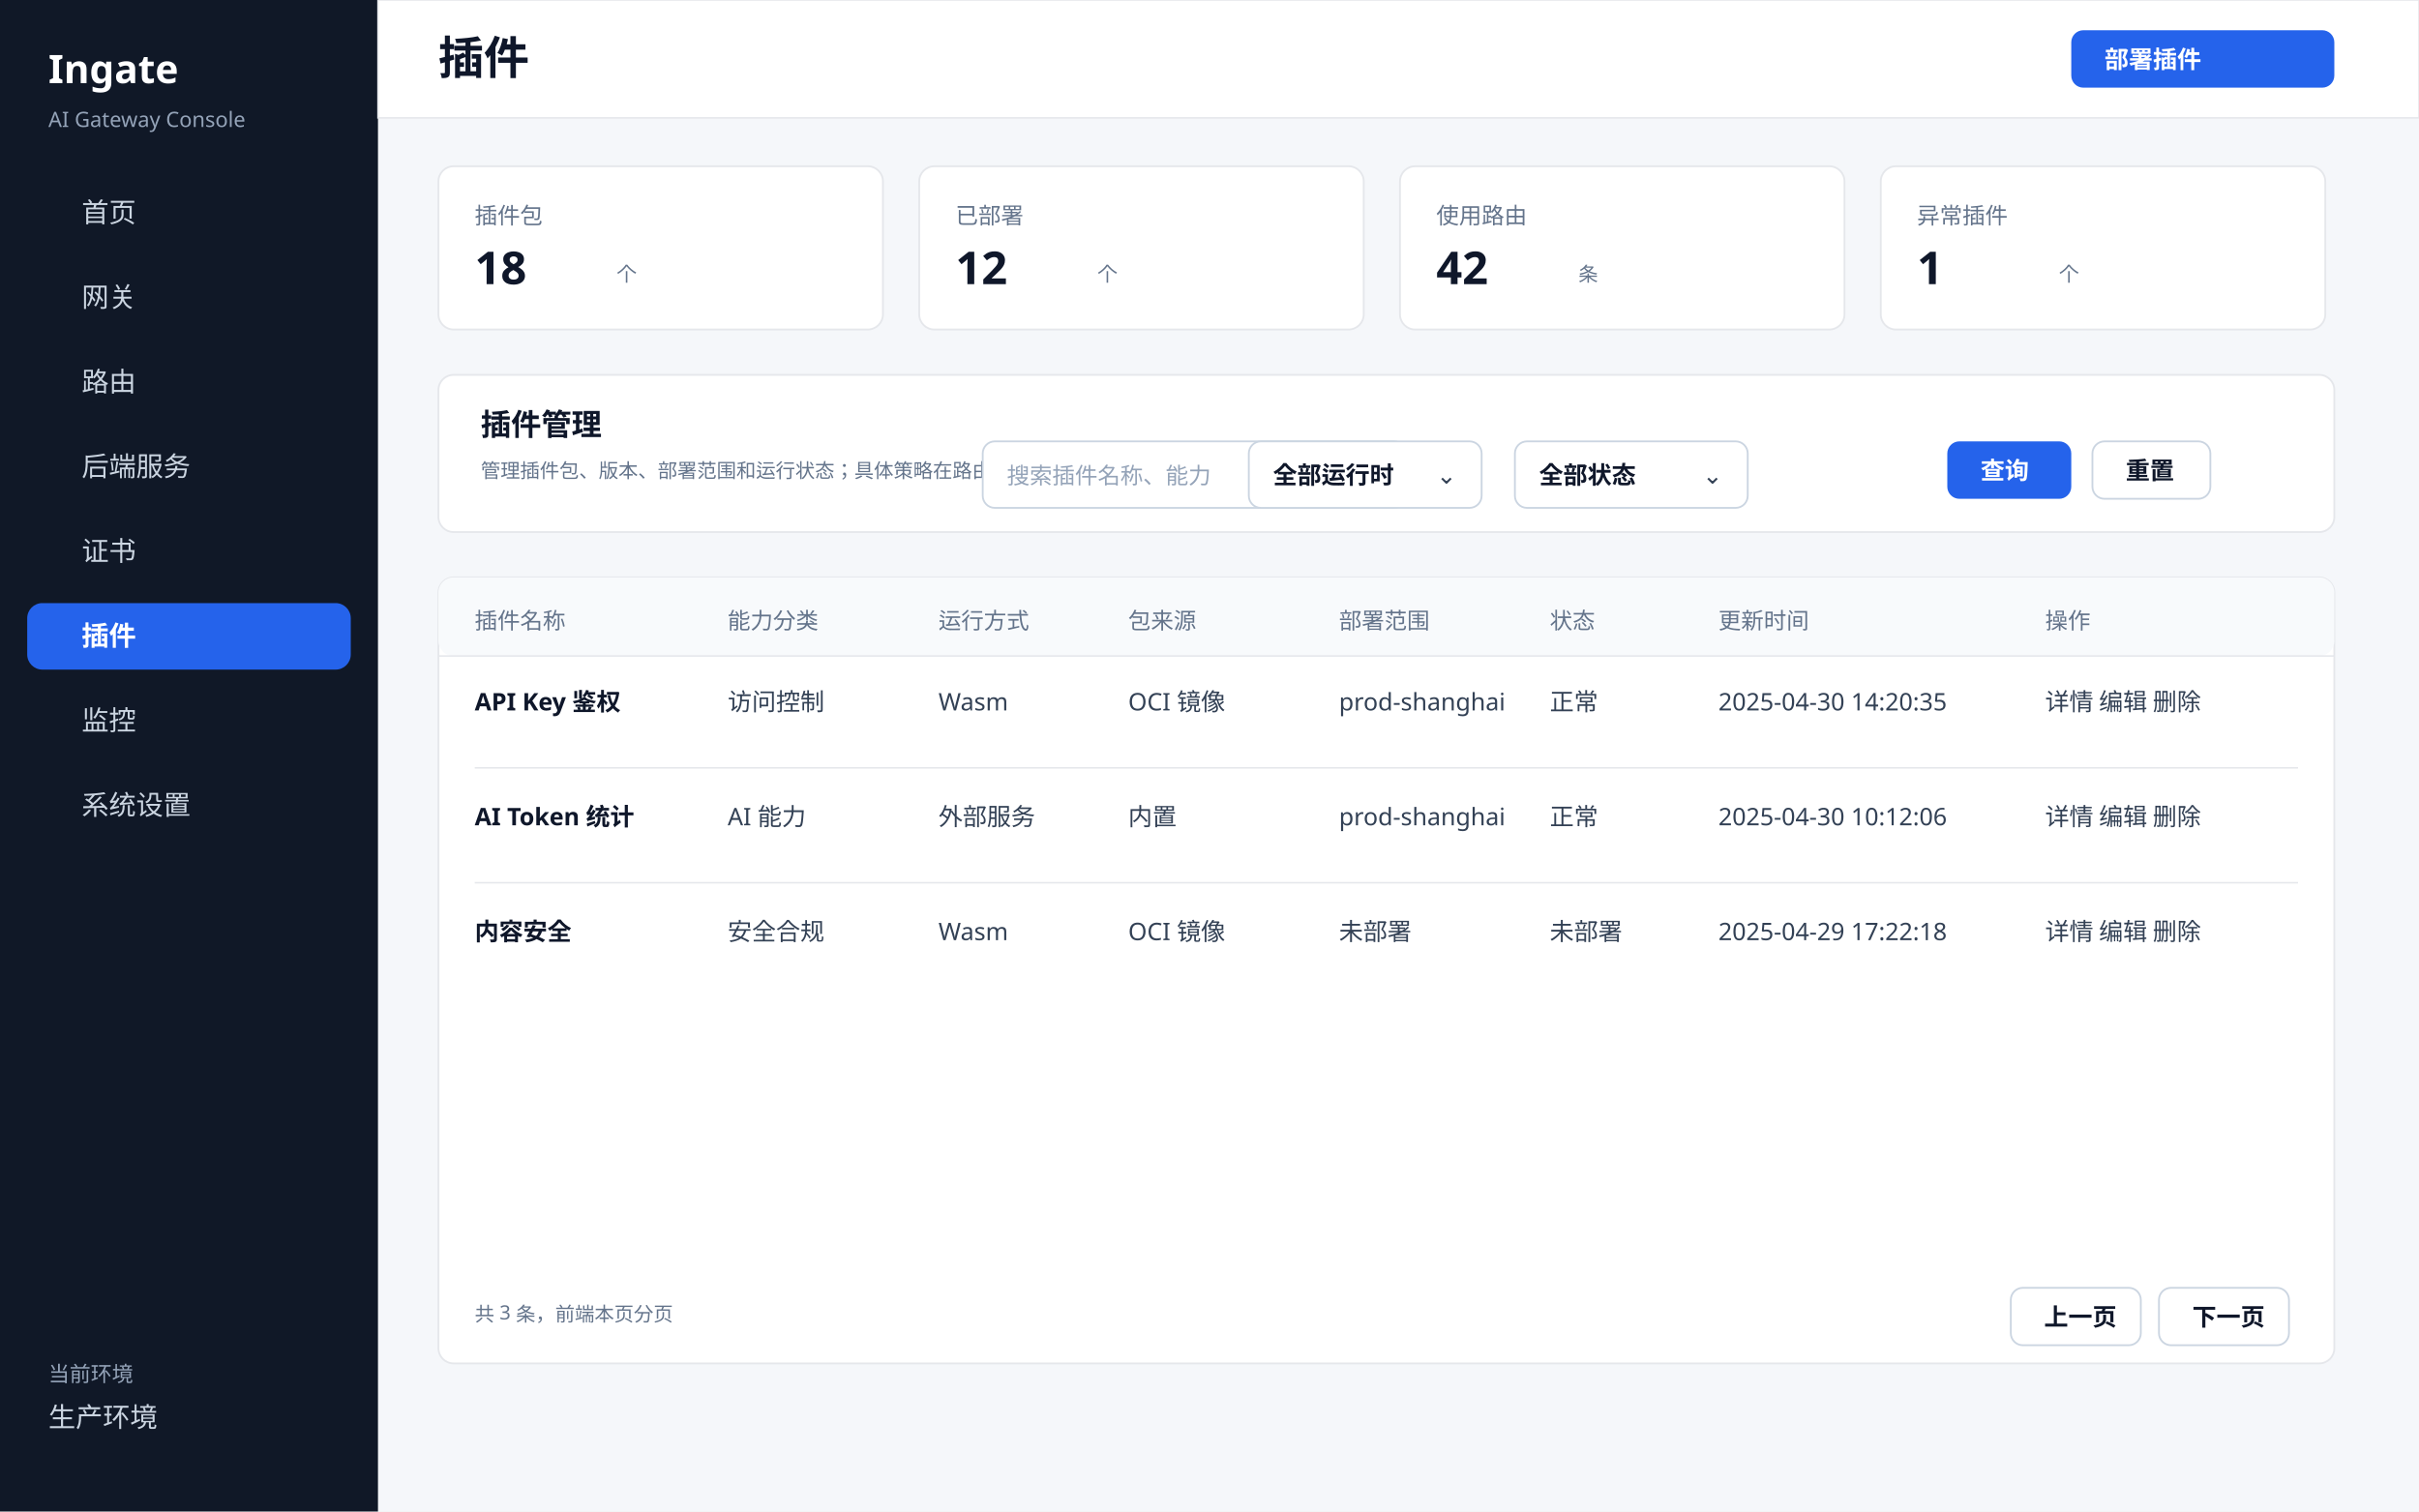
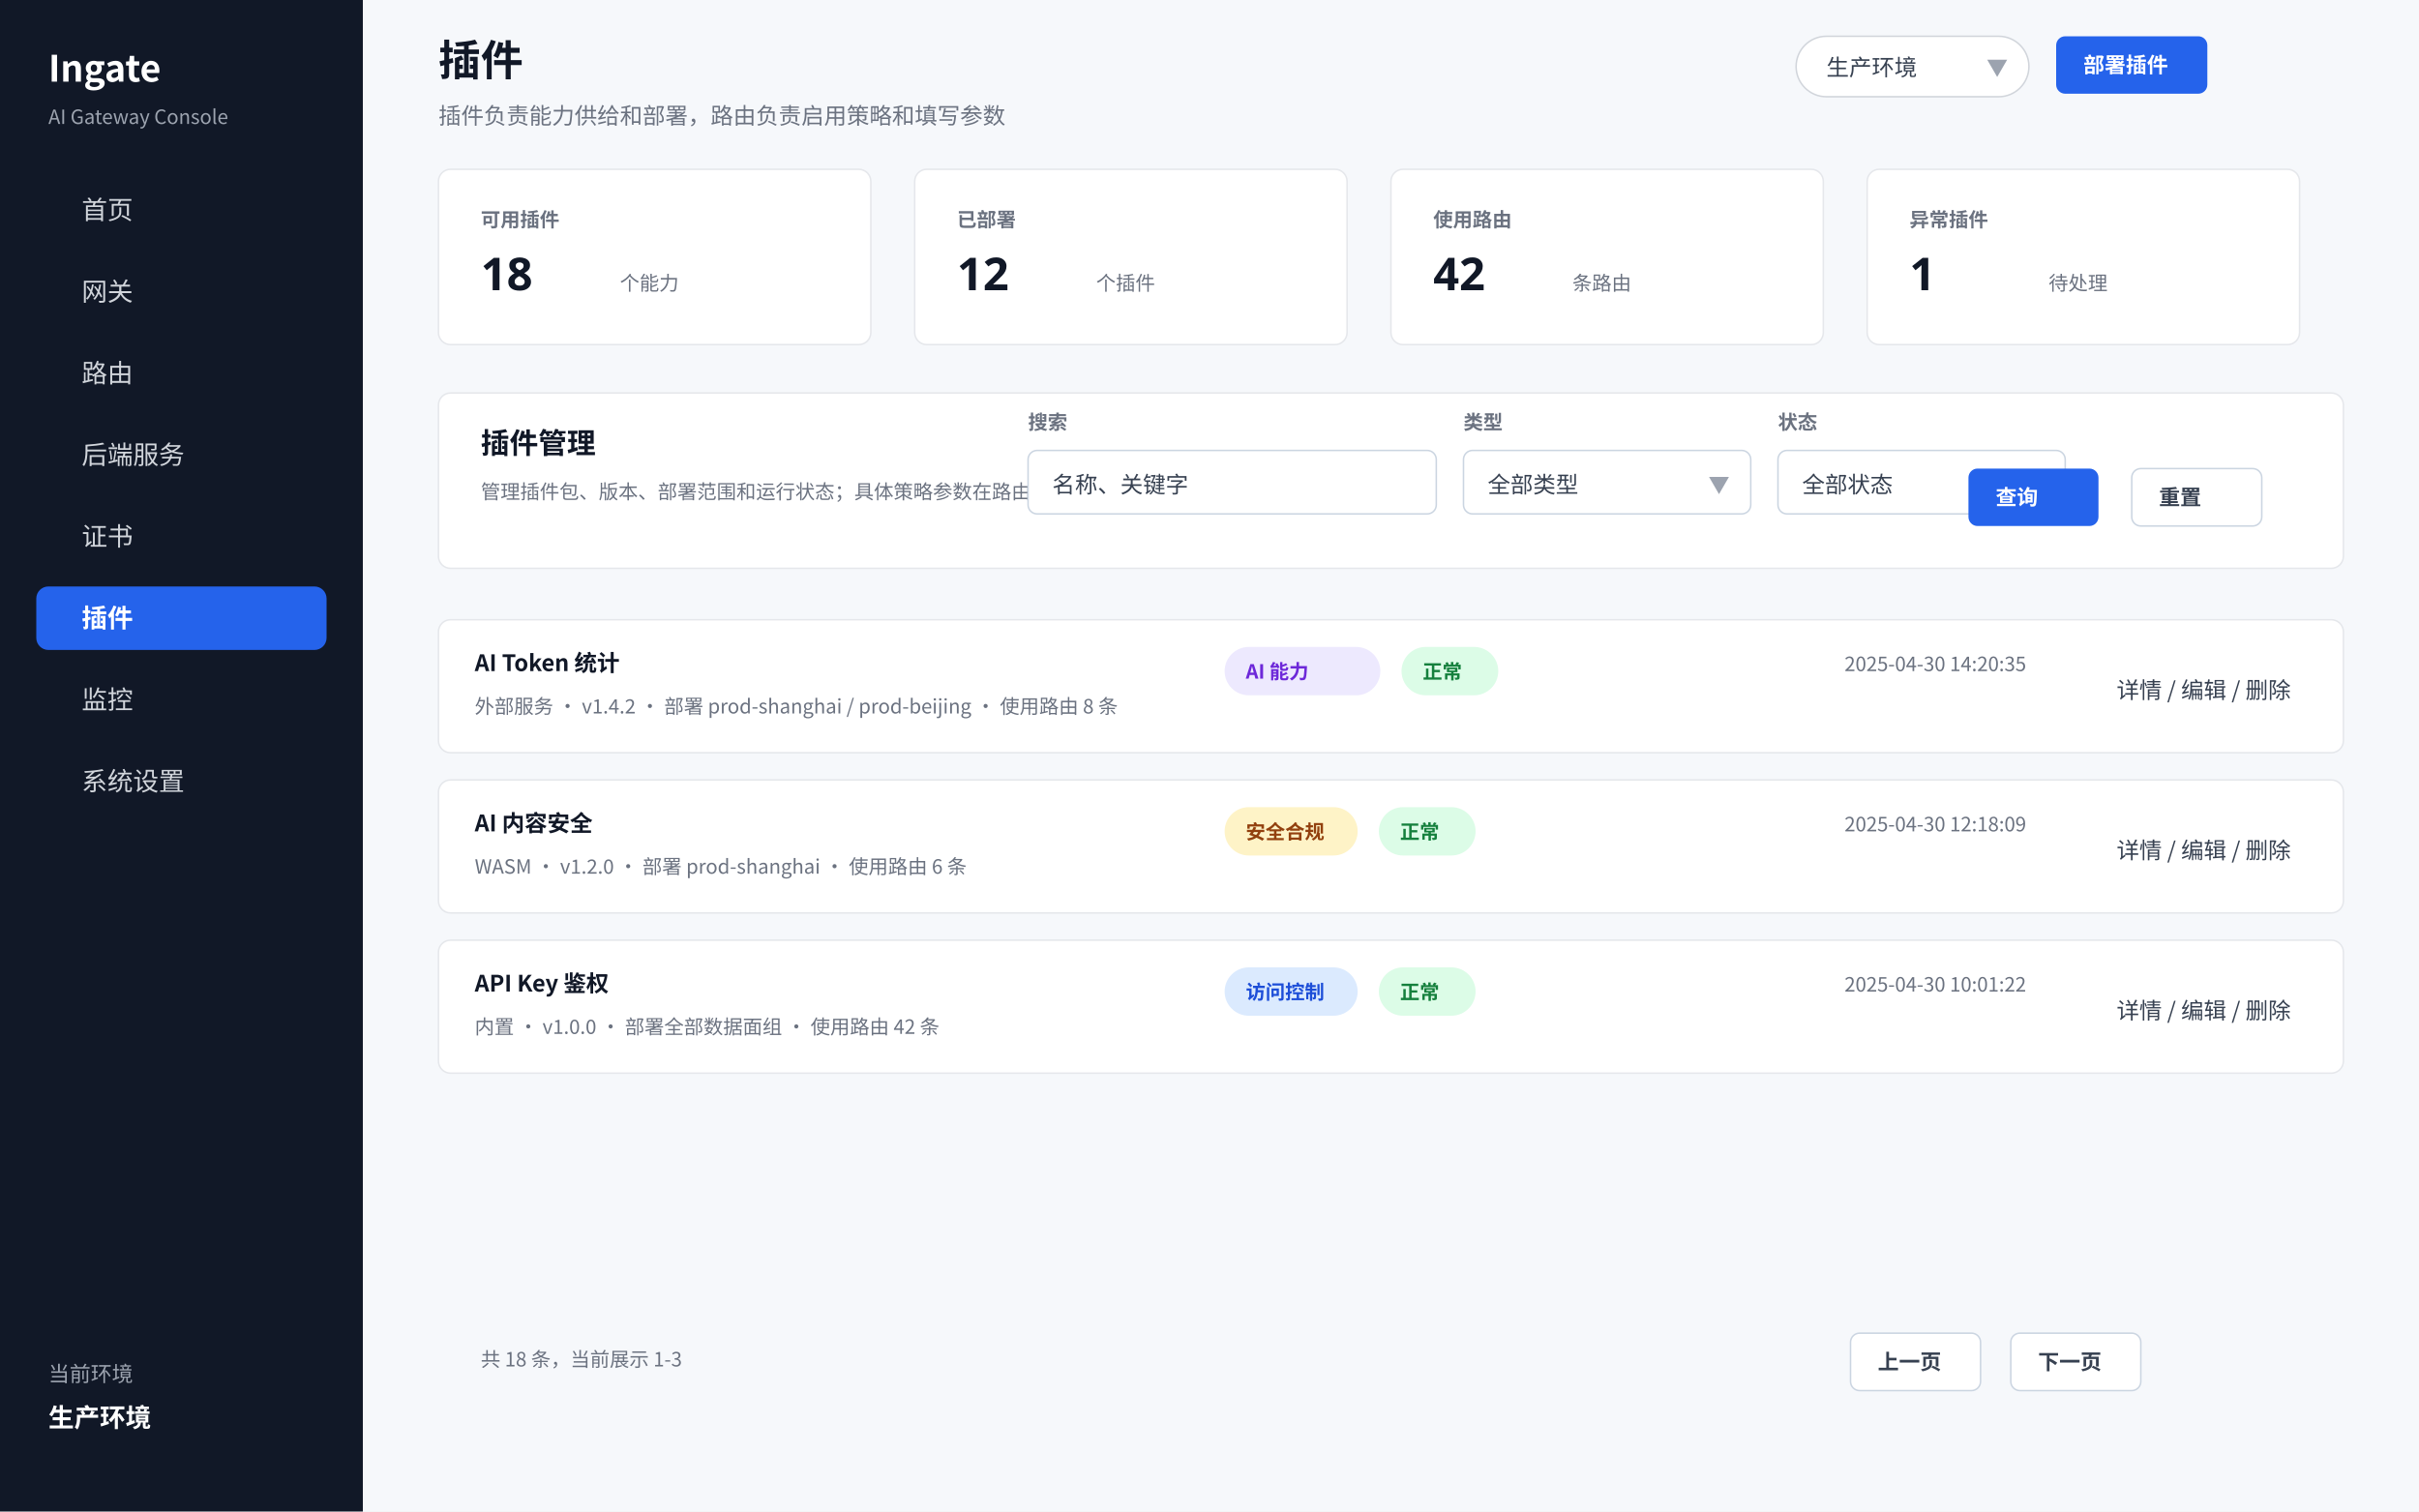
- <svg xmlns="http://www.w3.org/2000/svg" width="1600" height="1000" viewBox="0 0 1600 1000" fill="none">
-   <defs>
-     <style>
-       .page{fill:#f5f7fa}.sidebar{fill:#101827}.sidebar-active{fill:#2563eb}.topbar{fill:#fff;stroke:#e5e7eb}
-       .card{fill:#fff;stroke:#e5e7eb;stroke-width:1.2}.panel{fill:#f8fafc;stroke:#e5e7eb;stroke-width:1.1}.input{fill:#fff;stroke:#cbd5e1;stroke-width:1.2}
-       .ghost{fill:#fff;stroke:#cbd5e1;stroke-width:1.2}.button{fill:#2563eb}.table-head{fill:#f8fafc}.line{stroke:#e5e7eb}.strong-line{stroke:#93c5fd;stroke-width:2.4}
-       .brand{font:800 26px "PingFang SC","Hiragino Sans GB","Microsoft YaHei",sans-serif;fill:#fff}
-       .title{font:700 30px "PingFang SC","Hiragino Sans GB","Microsoft YaHei",sans-serif;fill:#0f172a}
-       .section{font:700 20px "PingFang SC","Hiragino Sans GB","Microsoft YaHei",sans-serif;fill:#0f172a}
-       .label{font:500 15px "PingFang SC","Hiragino Sans GB","Microsoft YaHei",sans-serif;fill:#64748b}
-       .body{font:400 16px "PingFang SC","Hiragino Sans GB","Microsoft YaHei",sans-serif;fill:#334155}
-       .body-strong{font:600 16px "PingFang SC","Hiragino Sans GB","Microsoft YaHei",sans-serif;fill:#0f172a}
-       .small{font:400 13px "PingFang SC","Hiragino Sans GB","Microsoft YaHei",sans-serif;fill:#64748b}
-       .metric{font:800 30px "PingFang SC","Hiragino Sans GB","Microsoft YaHei",sans-serif;fill:#0f172a}
-       .sidebar-text{font:500 18px "PingFang SC","Hiragino Sans GB","Microsoft YaHei",sans-serif;fill:#cbd5e1}
-       .sidebar-active-text{font:700 18px "PingFang SC","Hiragino Sans GB","Microsoft YaHei",sans-serif;fill:#fff}
-       .sidebar-muted{font:400 14px "PingFang SC","Hiragino Sans GB","Microsoft YaHei",sans-serif;fill:#94a3b8}
-       .button-text{font:700 16px "PingFang SC","Hiragino Sans GB","Microsoft YaHei",sans-serif;fill:#fff}
-       .placeholder{font:400 15px "PingFang SC","Hiragino Sans GB","Microsoft YaHei",sans-serif;fill:#94a3b8}
-       .required{fill:#ef4444}.help{fill:#2563eb}
-       .chip-blue{fill:#dbeafe}.chip-green{fill:#dcfce7}.chip-orange{fill:#ffedd5}.chip-purple{fill:#ede9fe}.chip-gray{fill:#f1f5f9}.chip-red{fill:#fee2e2}
-       .chip-text-blue{font:700 13px "PingFang SC","Hiragino Sans GB","Microsoft YaHei",sans-serif;fill:#1d4ed8}
-       .chip-text-green{font:700 13px "PingFang SC","Hiragino Sans GB","Microsoft YaHei",sans-serif;fill:#15803d}
-       .chip-text-orange{font:700 13px "PingFang SC","Hiragino Sans GB","Microsoft YaHei",sans-serif;fill:#c2410c}
-       .chip-text-purple{font:700 13px "PingFang SC","Hiragino Sans GB","Microsoft YaHei",sans-serif;fill:#6d28d9}
-       .chip-text-gray{font:700 13px "PingFang SC","Hiragino Sans GB","Microsoft YaHei",sans-serif;fill:#475569}
-       .chip-text-red{font:700 13px "PingFang SC","Hiragino Sans GB","Microsoft YaHei",sans-serif;fill:#b91c1c}
-     </style>
-   </defs>
-   <rect x="0" y="0" width="1600" height="1000" rx="0" class="page" />
-   <rect x="0" y="0" width="250" height="1000" rx="0" class="sidebar" />
-   <text x="32" y="55" class="brand">Ingate</text>
-   <text x="32" y="84" class="sidebar-muted">AI Gateway Console</text>
-   <text x="54" y="147" class="sidebar-text">首页</text>
-   <text x="54" y="203" class="sidebar-text">网关</text>
-   <text x="54" y="259" class="sidebar-text">路由</text>
-   <text x="54" y="315" class="sidebar-text">后端服务</text>
-   <text x="54" y="371" class="sidebar-text">证书</text>
-   <rect x="18" y="399" width="214" height="44" rx="10" class="sidebar-active" />
-   <text x="54" y="427" class="sidebar-active-text">插件</text>
-   <text x="54" y="483" class="sidebar-text">监控</text>
-   <text x="54" y="539" class="sidebar-text">系统设置</text>
+ <svg xmlns="http://www.w3.org/2000/svg" width="1600" height="1000" viewBox="0 0 1600 1000">
+   <style>
+   .bg{fill:#f6f8fb}.sidebar{fill:#111827}.brand{fill:#fff;font:700 24px 'PingFang SC','Noto Sans CJK SC',sans-serif}.brand-sub{fill:#9ca3af;font:400 13px 'PingFang SC','Noto Sans CJK SC',sans-serif}.nav-text{fill:#d1d5db;font:500 17px 'PingFang SC','Noto Sans CJK SC',sans-serif}.nav-active{fill:#2563eb;rx:8}.nav-active-text{fill:#fff;font:700 17px 'PingFang SC','Noto Sans CJK SC',sans-serif}.sidebar-muted{fill:#9ca3af;font:400 14px 'PingFang SC','Noto Sans CJK SC',sans-serif}.sidebar-text{fill:#fff;font:600 17px 'PingFang SC','Noto Sans CJK SC',sans-serif}.title{fill:#111827;font:700 28px 'PingFang SC','Noto Sans CJK SC',sans-serif}.subtitle{fill:#6b7280;font:400 15px 'PingFang SC','Noto Sans CJK SC',sans-serif}.section{fill:#111827;font:700 19px 'PingFang SC','Noto Sans CJK SC',sans-serif}.body{fill:#374151;font:400 15px 'PingFang SC','Noto Sans CJK SC',sans-serif}.body-strong{fill:#111827;font:700 15px 'PingFang SC','Noto Sans CJK SC',sans-serif}.small{fill:#6b7280;font:400 13px 'PingFang SC','Noto Sans CJK SC',sans-serif}.muted{fill:#9ca3af;font:400 14px 'PingFang SC','Noto Sans CJK SC',sans-serif}.label{fill:#6b7280;font:600 13px 'PingFang SC','Noto Sans CJK SC',sans-serif}.metric{fill:#111827;font:800 30px 'DIN Alternate','PingFang SC',sans-serif}.card{fill:#fff;stroke:#e5e7eb;stroke-width:1;rx:8}.panel{fill:#fff;stroke:#e5e7eb;stroke-width:1;rx:6}.field{fill:#fff;stroke:#cbd5e1;stroke-width:1;rx:6}.table-head{fill:#f3f4f6;rx:6}.line{stroke:#e5e7eb;stroke-width:1}.button{fill:#fff;stroke:#cbd5e1;stroke-width:1;rx:6}.button-text{fill:#374151;font:600 14px 'PingFang SC','Noto Sans CJK SC',sans-serif}.button-primary{fill:#2563eb;rx:6}.button-primary-text{fill:#fff;font:700 14px 'PingFang SC','Noto Sans CJK SC',sans-serif}.env-pill{fill:#fff;stroke:#d1d5db;rx:20}.chip-blue{fill:#dbeafe;rx:16}.chip-green{fill:#dcfce7;rx:16}.chip-amber{fill:#fef3c7;rx:16}.chip-red{fill:#fee2e2;rx:16}.chip-purple{fill:#ede9fe;rx:16}.chip-text-blue{fill:#1d4ed8;font:600 13px 'PingFang SC','Noto Sans CJK SC',sans-serif}.chip-text-green{fill:#15803d;font:600 13px 'PingFang SC','Noto Sans CJK SC',sans-serif}.chip-text-amber{fill:#92400e;font:600 13px 'PingFang SC','Noto Sans CJK SC',sans-serif}.chip-text-red{fill:#b91c1c;font:600 13px 'PingFang SC','Noto Sans CJK SC',sans-serif}.chip-text-purple{fill:#6d28d9;font:600 13px 'PingFang SC','Noto Sans CJK SC',sans-serif}.check{fill:#fff;stroke:#cbd5e1;rx:4}.check-on{fill:#2563eb;rx:4}.check-text{fill:#fff;font:700 14px 'PingFang SC','Noto Sans CJK SC',sans-serif}.footer{fill:#fff;stroke:#e5e7eb;stroke-width:1}.tab{fill:#f3f4f6;rx:18}.tab-on{fill:#2563eb;rx:18}.tab-text{fill:#374151;font:600 14px 'PingFang SC','Noto Sans CJK SC',sans-serif}.tab-on-text{fill:#fff;font:700 14px 'PingFang SC','Noto Sans CJK SC',sans-serif}
+ </style>
+   <rect x="0" y="0" width="1600" height="1000" class="bg" />
+   <rect x="0" y="0" width="240" height="1000" class="sidebar" />
+   <text x="32" y="54" class="brand">Ingate</text>
+   <text x="32" y="82" class="brand-sub">AI Gateway Console</text>
+   <text x="54" y="145" class="nav-text">首页</text>
+   <text x="54" y="199" class="nav-text">网关</text>
+   <text x="54" y="253" class="nav-text">路由</text>
+   <text x="54" y="307" class="nav-text">后端服务</text>
+   <text x="54" y="361" class="nav-text">证书</text>
+   <rect x="24" y="388" width="192" height="42" class="nav-active" />
+   <text x="54" y="415" class="nav-active-text">插件</text>
+   <text x="54" y="469" class="nav-text">监控</text>
+   <text x="54" y="523" class="nav-text">系统设置</text>
  <text x="32" y="914" class="sidebar-muted">当前环境</text>
  <text x="32" y="944" class="sidebar-text">生产环境</text>
-   <rect x="250" y="0" width="1350" height="78" rx="0" class="topbar" />
-   <text x="290" y="49" class="title">插件</text>
-   <rect x="1370" y="20" width="174" height="38" rx="8" class="button" />
-   <text x="1392" y="45" class="button-text">部署插件</text>
-   <rect x="290" y="110" width="294" height="108" rx="10" class="card" />
-   <text x="314" y="148" class="label">插件包</text>
-   <text x="314" y="188" class="metric">18</text>
-   <text x="408" y="186" class="small">个</text>
-   <rect x="608" y="110" width="294" height="108" rx="10" class="card" />
-   <text x="632" y="148" class="label">已部署</text>
-   <text x="632" y="188" class="metric">12</text>
-   <text x="726" y="186" class="small">个</text>
-   <rect x="926" y="110" width="294" height="108" rx="10" class="card" />
-   <text x="950" y="148" class="label">使用路由</text>
-   <text x="950" y="188" class="metric">42</text>
-   <text x="1044" y="186" class="small">条</text>
-   <rect x="1244" y="110" width="294" height="108" rx="10" class="card" />
-   <text x="1268" y="148" class="label">异常插件</text>
-   <text x="1268" y="188" class="metric">1</text>
-   <text x="1362" y="186" class="small">个</text>
-   <rect x="290" y="248" width="1254" height="104" rx="10" class="card" />
-   <text x="318" y="288" class="section">插件管理</text>
-   <text x="318" y="316" class="small">管理插件包、版本、部署范围和运行状态；具体策略在路由里配置</text>
-   <text x="650" y="278" class="label" />
-   <rect x="650" y="292" width="280" height="44" rx="8" class="input" />
-   <text x="666" y="320" class="placeholder">搜索插件名称、能力</text>
-   <text x="826" y="278" class="label" />
-   <rect x="826" y="292" width="154" height="44" rx="8" class="input" />
-   <text x="842" y="320" class="body-strong">全部运行时</text>
-   <text x="950" y="320" class="body">⌄</text>
-   <text x="1002" y="278" class="label" />
-   <rect x="1002" y="292" width="154" height="44" rx="8" class="input" />
-   <text x="1018" y="320" class="body-strong">全部状态</text>
-   <text x="1126" y="320" class="body">⌄</text>
-   <rect x="1288" y="292" width="82" height="38" rx="8" class="button" />
-   <text x="1310" y="317" class="button-text">查询</text>
-   <rect x="1384" y="292" width="78" height="38" rx="8" class="ghost" />
-   <text x="1406" y="317" class="body-strong">重置</text>
-   <rect x="290" y="382" width="1254" height="520" rx="10" class="card" />
-   <rect x="290" y="382" width="1254" height="52" rx="10" class="table-head" />
-   <text x="314" y="416" class="label">插件名称</text>
-   <text x="481.306" y="416" class="label">能力分类</text>
-   <text x="620.728" y="416" class="label">运行方式</text>
-   <text x="746.208" y="416" class="label">包来源</text>
-   <text x="885.63" y="416" class="label">部署范围</text>
-   <text x="1025.052" y="416" class="label">状态</text>
-   <text x="1136.59" y="416" class="label">更新时间</text>
-   <text x="1352.694" y="416" class="label">操作</text>
-   <line x1="290" y1="434" x2="1544" y2="434" class="line" />
-   <text x="314" y="470" class="body-strong">API Key 鉴权</text>
-   <text x="481.306" y="470" class="body">访问控制</text>
-   <text x="620.728" y="470" class="body">Wasm</text>
-   <text x="746.208" y="470" class="body">OCI 镜像</text>
-   <text x="885.63" y="470" class="body">prod-shanghai</text>
-   <text x="1025.052" y="470" class="body">正常</text>
-   <text x="1136.59" y="470" class="body">2025-04-30 14:20:35</text>
-   <text x="1352.694" y="470" class="body">详情 编辑 删除</text>
-   <line x1="314" y1="508" x2="1520" y2="508" class="line" />
-   <text x="314" y="546" class="body-strong">AI Token 统计</text>
-   <text x="481.306" y="546" class="body">AI 能力</text>
-   <text x="620.728" y="546" class="body">外部服务</text>
-   <text x="746.208" y="546" class="body">内置</text>
-   <text x="885.63" y="546" class="body">prod-shanghai</text>
-   <text x="1025.052" y="546" class="body">正常</text>
-   <text x="1136.59" y="546" class="body">2025-04-30 10:12:06</text>
-   <text x="1352.694" y="546" class="body">详情 编辑 删除</text>
-   <line x1="314" y1="584" x2="1520" y2="584" class="line" />
-   <text x="314" y="622" class="body-strong">内容安全</text>
-   <text x="481.306" y="622" class="body">安全合规</text>
-   <text x="620.728" y="622" class="body">Wasm</text>
-   <text x="746.208" y="622" class="body">OCI 镜像</text>
-   <text x="885.63" y="622" class="body">未部署</text>
-   <text x="1025.052" y="622" class="body">未部署</text>
-   <text x="1136.59" y="622" class="body">2025-04-29 17:22:18</text>
-   <text x="1352.694" y="622" class="body">详情 编辑 删除</text>
-   <text x="314" y="874" class="small">共 3 条，前端本页分页</text>
-   <rect x="1330" y="852" width="86" height="38" rx="8" class="ghost" />
-   <text x="1352" y="877" class="body-strong">上一页</text>
-   <rect x="1428" y="852" width="86" height="38" rx="8" class="ghost" />
-   <text x="1450" y="877" class="body-strong">下一页</text>
+   <text x="290" y="50" class="title">插件</text>
+   <text x="290" y="82" class="subtitle">插件负责能力供给和部署，路由负责启用策略和填写参数</text>
+   <rect x="1188" y="24" width="154" height="40" class="env-pill" />
+   <text x="1208" y="50" class="body">生产环境</text>
+   <text x="1314" y="50" class="muted">▼</text>
+   <rect x="1360" y="24" width="100" height="38" class="button-primary" />
+   <text x="1378" y="48" class="button-primary-text">部署插件</text>
+   <rect x="290" y="112" width="286" height="116" class="card" />
+   <text x="318" y="150" class="label">可用插件</text>
+   <text x="318" y="192" class="metric">18</text>
+   <text x="410" y="192" class="small">个能力</text>
+   <rect x="605" y="112" width="286" height="116" class="card" />
+   <text x="633" y="150" class="label">已部署</text>
+   <text x="633" y="192" class="metric">12</text>
+   <text x="725" y="192" class="small">个插件</text>
+   <rect x="920" y="112" width="286" height="116" class="card" />
+   <text x="948" y="150" class="label">使用路由</text>
+   <text x="948" y="192" class="metric">42</text>
+   <text x="1040" y="192" class="small">条路由</text>
+   <rect x="1235" y="112" width="286" height="116" class="card" />
+   <text x="1263" y="150" class="label">异常插件</text>
+   <text x="1263" y="192" class="metric">1</text>
+   <text x="1355" y="192" class="small">待处理</text>
+   <rect x="290" y="260" width="1260" height="116" class="card" />
+   <text x="318" y="300" class="section">插件管理</text>
+   <text x="318" y="330" class="small">管理插件包、版本、部署范围和运行状态；具体策略参数在路由中配置</text>
+   <text x="680" y="284" class="label">搜索</text>
+   <rect x="680" y="298" width="270" height="42" class="field" />
+   <text x="696" y="326" class="body">名称、关键字</text>
+   <text x="968" y="284" class="label">类型</text>
+   <rect x="968" y="298" width="190" height="42" class="field" />
+   <text x="984" y="326" class="body">全部类型</text>
+   <text x="1130" y="326" class="muted">▼</text>
+   <text x="1176" y="284" class="label">状态</text>
+   <rect x="1176" y="298" width="190" height="42" class="field" />
+   <text x="1192" y="326" class="body">全部状态</text>
+   <text x="1338" y="326" class="muted">▼</text>
+   <rect x="1302" y="310" width="86" height="38" class="button-primary" />
+   <text x="1320" y="334" class="button-primary-text">查询</text>
+   <rect x="1410" y="310" width="86" height="38" class="button" />
+   <text x="1428" y="334" class="button-text">重置</text>
+   <rect x="290" y="410" width="1260" height="88" class="card" />
+   <text x="314" y="444" class="body-strong">AI Token 统计</text>
+   <text x="314" y="472" class="small">外部服务 · v1.4.2 · 部署 prod-shanghai / prod-beijing · 使用路由 8 条</text>
+   <rect x="810" y="428" width="103" height="32" class="chip-purple" />
+   <text x="824" y="449" class="chip-text-purple">AI 能力</text>
+   <rect x="927" y="428" width="64" height="32" class="chip-green" />
+   <text x="941" y="449" class="chip-text-green">正常</text>
+   <text x="1220" y="444" class="small">2025-04-30 14:20:35</text>
+   <text x="1400" y="462" class="body">详情 / 编辑 / 删除</text>
+   <rect x="290" y="516" width="1260" height="88" class="card" />
+   <text x="314" y="550" class="body-strong">AI 内容安全</text>
+   <text x="314" y="578" class="small">WASM · v1.2.0 · 部署 prod-shanghai · 使用路由 6 条</text>
+   <rect x="810" y="534" width="88" height="32" class="chip-amber" />
+   <text x="824" y="555" class="chip-text-amber">安全合规</text>
+   <rect x="912" y="534" width="64" height="32" class="chip-green" />
+   <text x="926" y="555" class="chip-text-green">正常</text>
+   <text x="1220" y="550" class="small">2025-04-30 12:18:09</text>
+   <text x="1400" y="568" class="body">详情 / 编辑 / 删除</text>
+   <rect x="290" y="622" width="1260" height="88" class="card" />
+   <text x="314" y="656" class="body-strong">API Key 鉴权</text>
+   <text x="314" y="684" class="small">内置 · v1.0.0 · 部署全部数据面组 · 使用路由 42 条</text>
+   <rect x="810" y="640" width="88" height="32" class="chip-blue" />
+   <text x="824" y="661" class="chip-text-blue">访问控制</text>
+   <rect x="912" y="640" width="64" height="32" class="chip-green" />
+   <text x="926" y="661" class="chip-text-green">正常</text>
+   <text x="1220" y="656" class="small">2025-04-30 10:01:22</text>
+   <text x="1400" y="674" class="body">详情 / 编辑 / 删除</text>
+   <text x="318" y="904" class="small">共 18 条，当前展示 1-3</text>
+   <rect x="1224" y="882" width="86" height="38" class="button" />
+   <text x="1242" y="906" class="button-text">上一页</text>
+   <rect x="1330" y="882" width="86" height="38" class="button" />
+   <text x="1348" y="906" class="button-text">下一页</text>
</svg>
